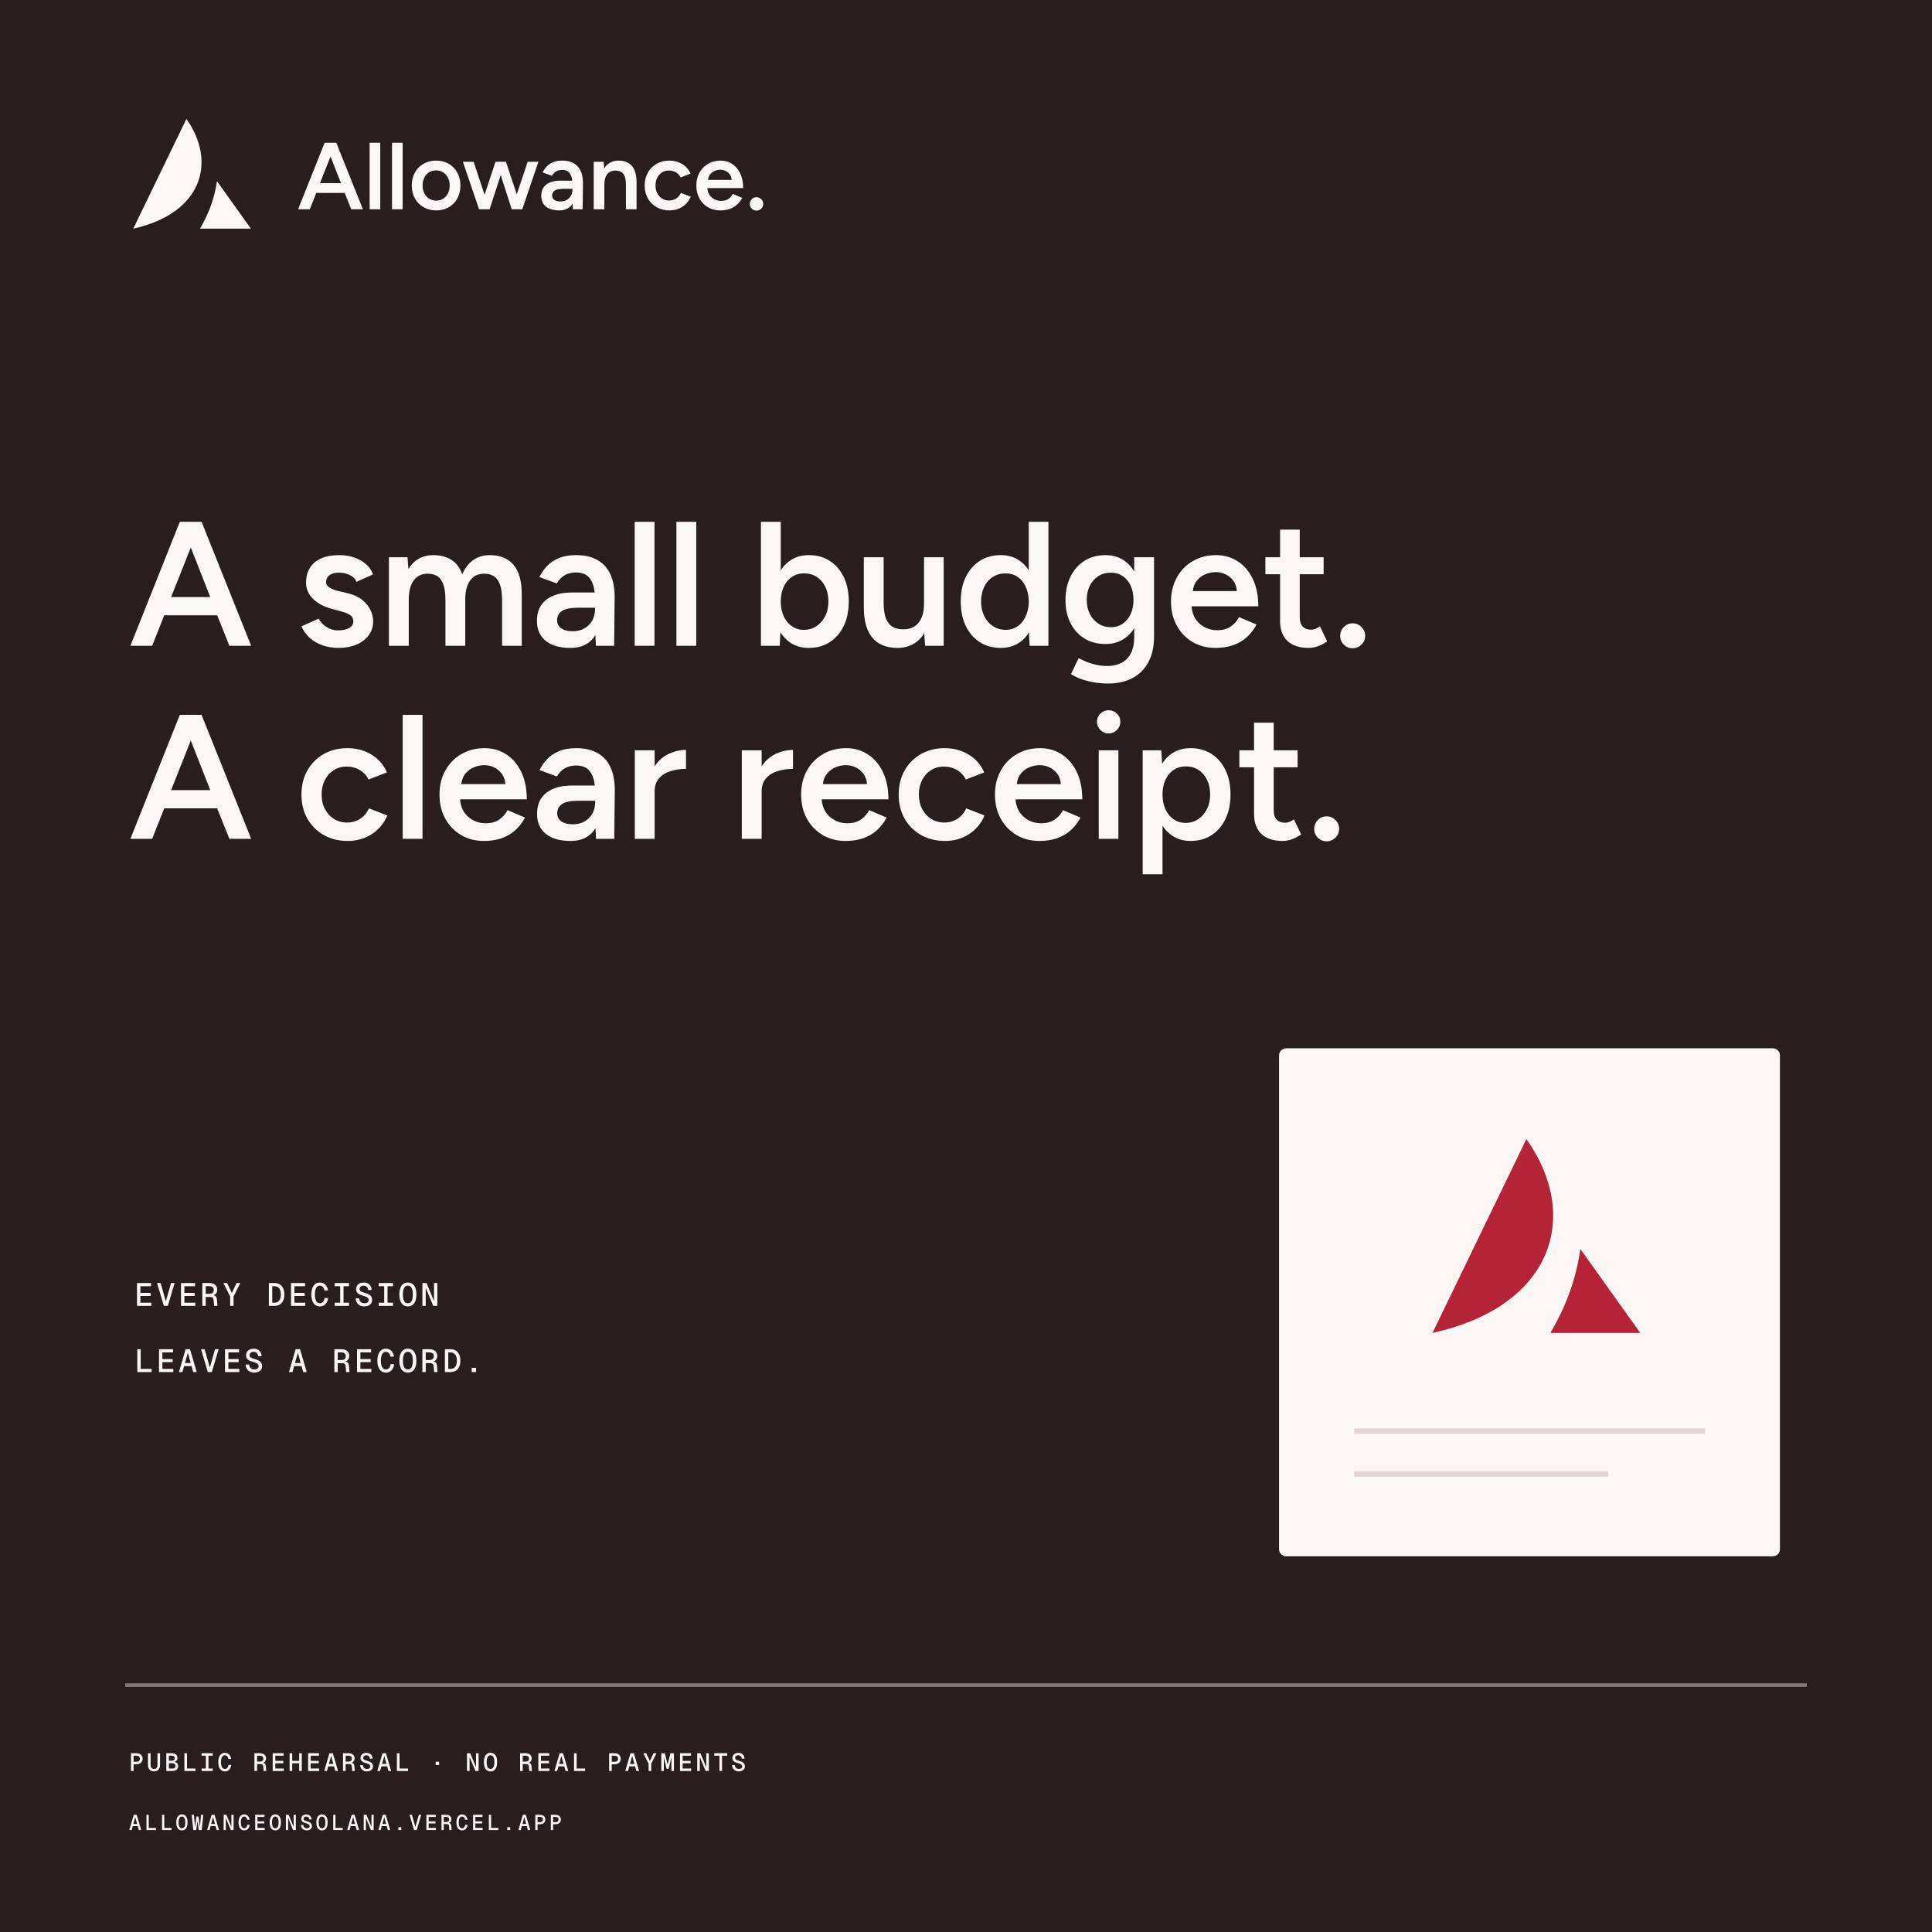
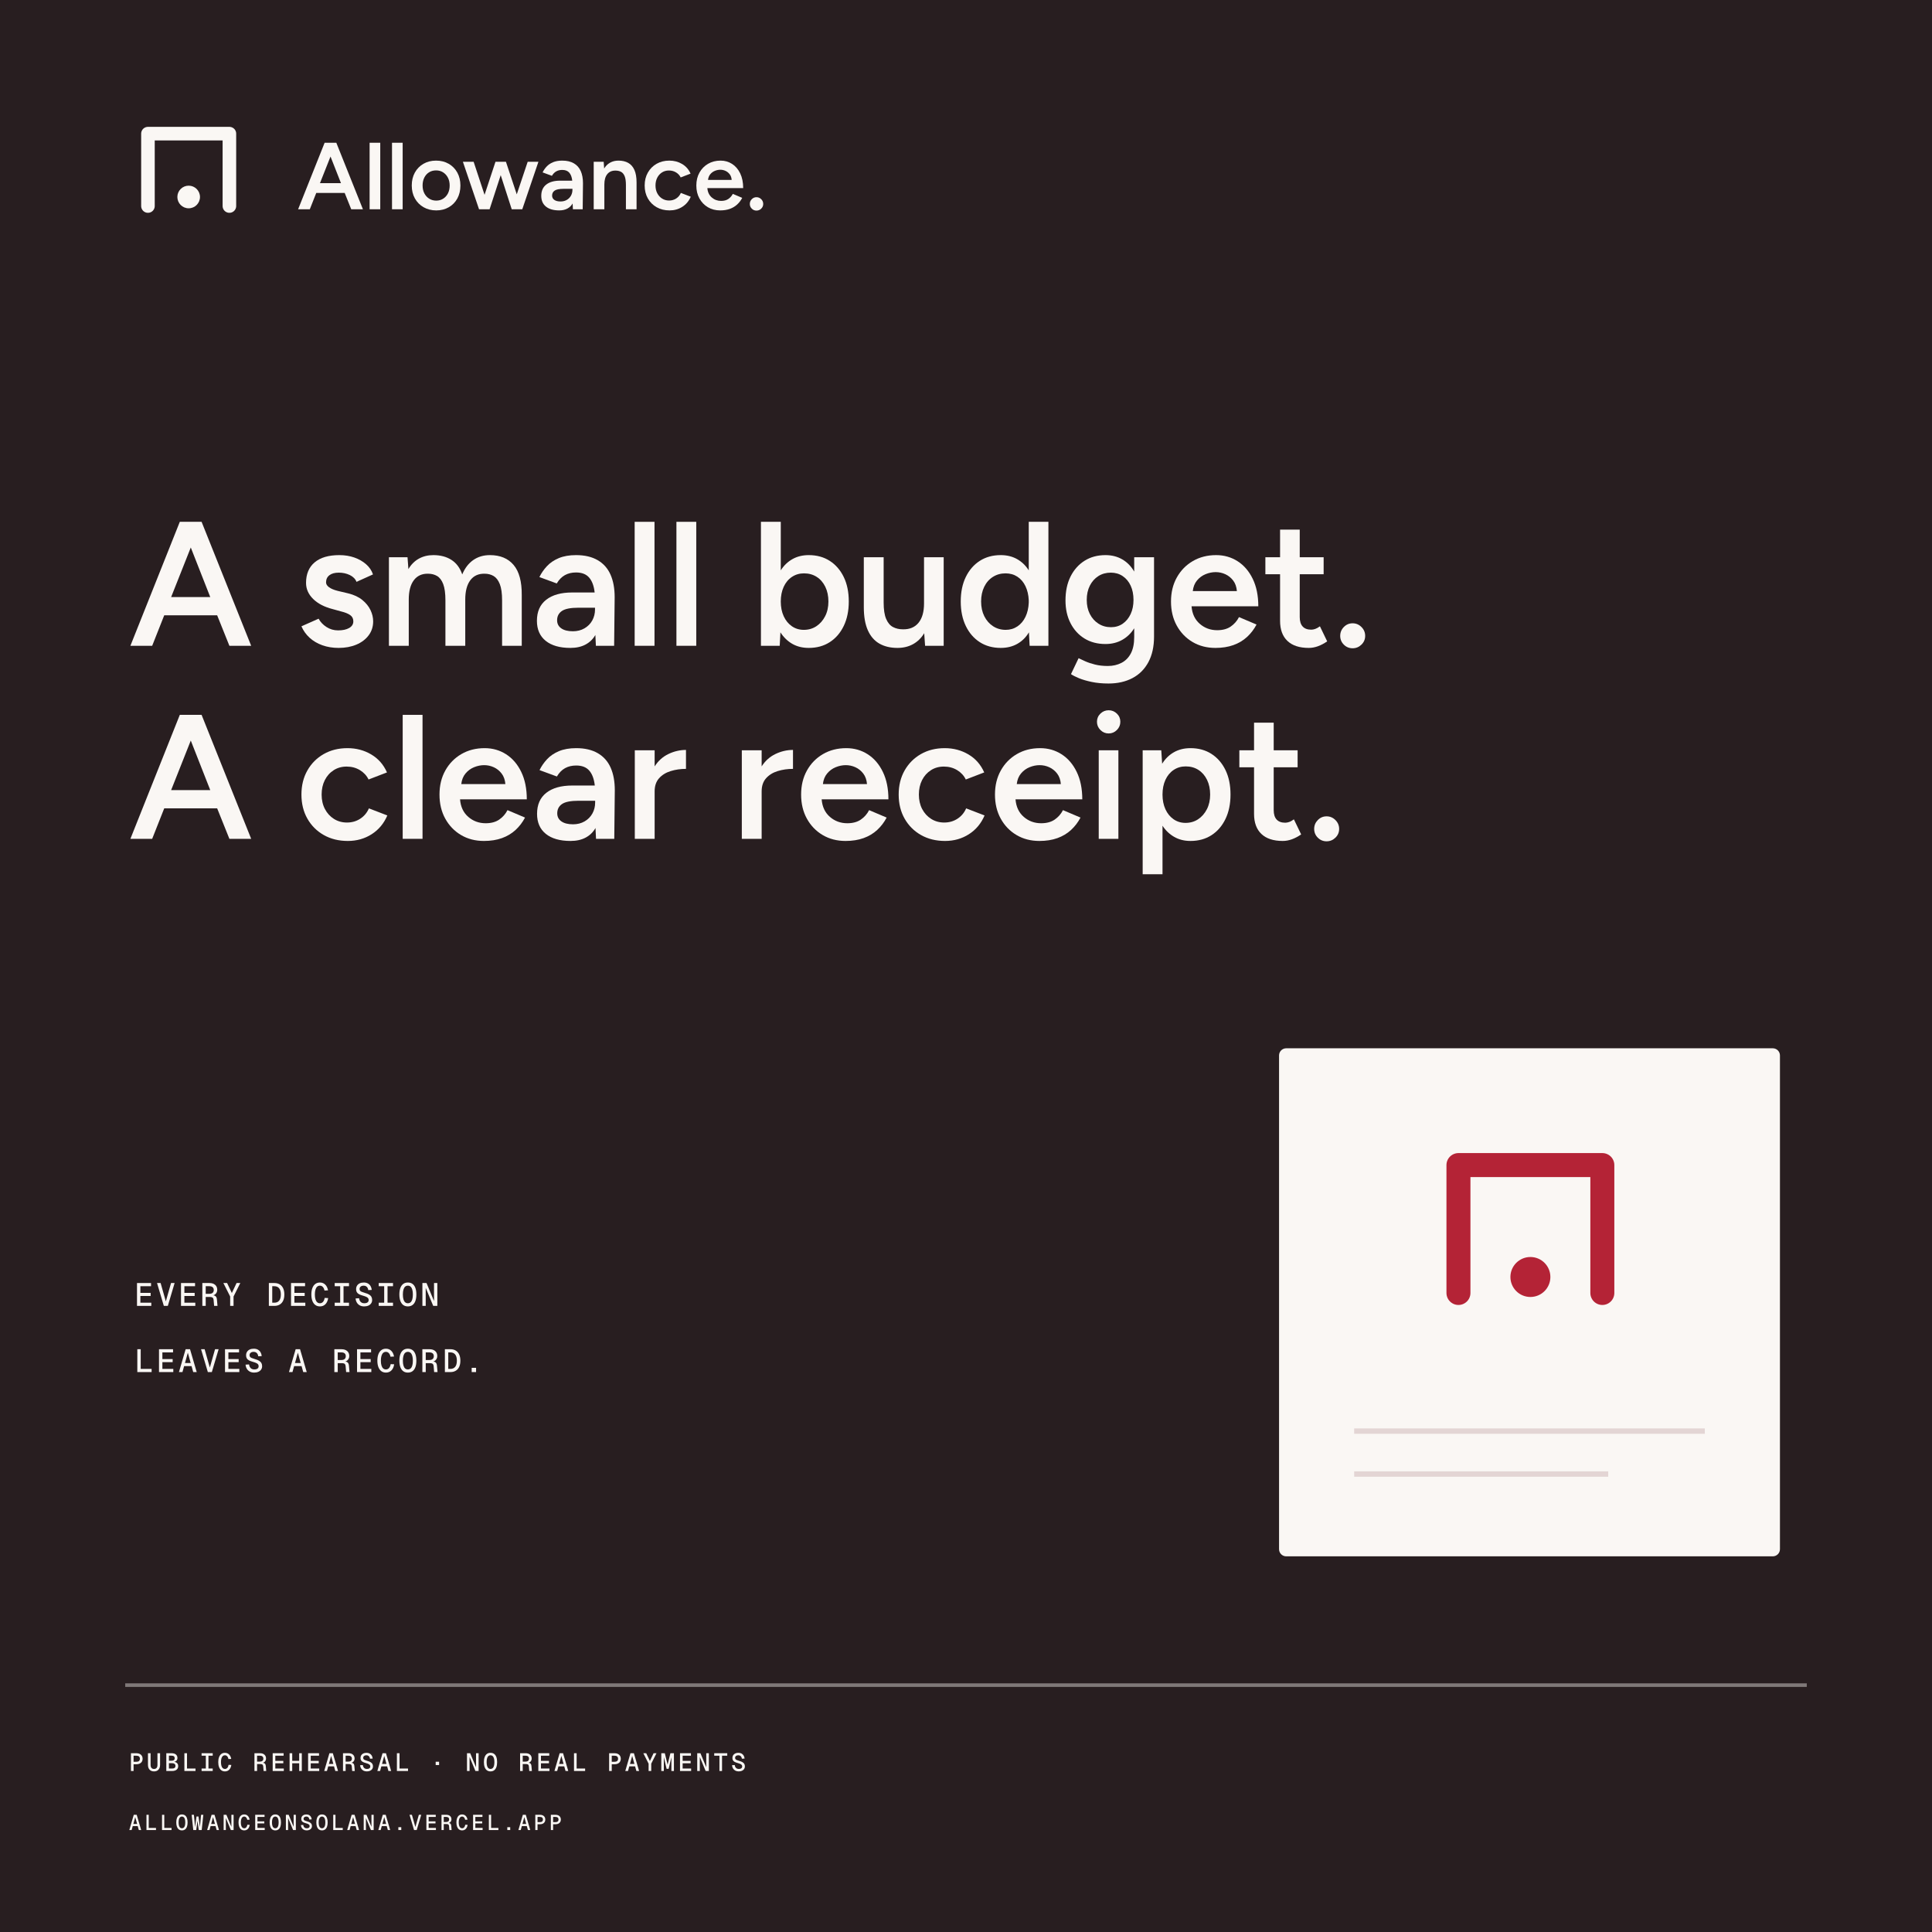
<svg xmlns="http://www.w3.org/2000/svg" width="1080" height="1080" viewBox="0 0 1080 1080" role="img">
  <rect width="1080" height="1080" fill="#281E20" />
  <g transform="translate(65 57) scale(0.3613281)">
-     <g fill="#FAF7F4" opacity="1" transform="translate(0 0) scale(0.875)">
-       <path d="M30 224 124 30C178 106 152 197 30 224Z" />
-       <path d="M148 224c17-29 26-56 30-84l60 84Z" />
+     <g opacity="1" transform="translate(0 0) scale(7)">
+       <path d="M7 23V7H25V23" fill="none" stroke="#FAF7F4" stroke-width="3" stroke-linecap="round" stroke-linejoin="round" />
+       <circle cx="16" cy="21" r="2.5" fill="#FAF7F4" />
    </g>
    <g fill="#FAF7F4" aria-label="Allowance." transform="translate(280 166) scale(0.147 -0.147)">
      <path transform="translate(0 0)" d="M9 0L288 700L411 700L691 0L568 0L499 172L200 172L132 0ZM239 275L460 275L350 555Z" />
      <path transform="translate(699.4094 0)" d="M62 0L62 700L174 700L174 0Z" />
      <path transform="translate(935.2089 0)" d="M62 0L62 700L174 700L174 0Z" />
      <path transform="translate(1171.008 0)" d="M292 -12Q217 -12 158.5 21.5Q100 55 67 114Q34 173 34 250Q34 327 66.5 386Q99 445 157 478.5Q215 512 290 512Q365 512 423 478.5Q481 445 513.5 386Q546 327 546 250Q546 173 514 114Q482 55 424 21.5Q366 -12 292 -12ZM292 91Q333 91 365 111.5Q397 132 415 167.5Q433 203 433 250Q433 297 414.5 332.5Q396 368 364 388.5Q332 409 290 409Q248 409 216 389Q184 369 166 333Q148 297 148 250Q148 203 166.5 167.5Q185 132 217.5 111.5Q250 91 292 91Z" />
      <path transform="translate(1733.129 0)" d="M180 0L10 500L123 500L238 152L353 500L463 500L577 157L692 500L805 500L635 0L524 0L408 359L291 0Z" />
      <path transform="translate(2533.998 0)" d="M223 -12Q133 -12 83.5 28Q34 68 34 141Q34 219 86.5 260Q139 301 233 301L360 301Q354 356 329 385Q304 414 255 414Q219 414 192 399Q165 384 146 352L48 388Q64 421 90.5 449.5Q117 478 157.5 495Q198 512 255 512Q328 512 377 483.5Q426 455 449.5 402Q473 349 473 274L470 0L367 0L364 61Q344 26 308.5 7Q273 -12 223 -12ZM237 82Q274 82 302.5 98.5Q331 115 346.5 143Q362 171 362 205L362 215L269 215Q202 215 175 196.5Q148 178 148 144Q148 115 171.5 98.5Q195 82 237 82Z" />
      <path transform="translate(3057.932 0)" d="M62 0L62 500L167 500L172 429Q196 469 234.5 490.5Q273 512 323 512Q383 512 425.5 488Q468 464 490.5 413.5Q513 363 513 282L513 0L401 0L401 256Q401 316 387.5 348.5Q374 381 349.5 394Q325 407 292 407Q236 408 205 370Q174 332 174 261L174 0Z" />
      <path transform="translate(3622.252 0)" d="M296 -12Q219 -12 160 21.5Q101 55 67.5 114Q34 173 34 250Q34 327 67.5 386Q101 445 159.5 478.5Q218 512 294 512Q368 512 428 476.5Q488 441 517 375L413 335Q397 368 364 388Q331 408 289 408Q248 408 216 387.5Q184 367 166 331.5Q148 296 148 250Q148 204 166.5 168.5Q185 133 217.5 112.5Q250 92 291 92Q333 92 366 113.5Q399 135 415 172L519 132Q490 64 430.5 26Q371 -12 296 -12Z" />
      <path transform="translate(4165.981 0)" d="M285 -12Q212 -12 155.5 21.5Q99 55 66.5 114Q34 173 34 250Q34 327 67 386Q100 445 157.5 478.5Q215 512 289 512Q356 512 410 477.5Q464 443 495.5 378Q527 313 527 223L150 223Q155 160 196.5 124Q238 88 295 88Q341 88 371 108.5Q401 129 418 162L517 120Q496 80 463.5 50Q431 20 386.5 4Q342 -12 285 -12ZM157 309L406 309Q403 345 385 368.5Q367 392 341 404Q315 416 286 416Q258 416 229.5 404.5Q201 393 181 369Q161 345 157 309Z" />
      <path transform="translate(4716.865 0)" d="M116 -14Q87 -14 66.5 6.5Q46 27 46 56Q46 85 66.5 106Q87 127 116 127Q145 127 166 106Q187 85 187 56Q187 27 166 6.5Q145 -14 116 -14Z" />
    </g>
  </g>
  <g fill="#FAF7F4" aria-label="A small budget." transform="translate(72 361) scale(0.099 -0.099)">
    <path transform="translate(0 0)" d="M9 0L288 700L411 700L691 0L568 0L499 172L200 172L132 0ZM239 275L460 275L350 555Z" />
    <path transform="translate(940.8095 0)" d="M244 -12Q194 -12 152 3Q110 18 80 45.5Q50 73 34 110L131 153Q146 125 175.5 106Q205 87 241 87Q280 87 303.5 100.5Q327 114 327 138Q327 161 309 173.5Q291 186 258 194L211 207Q140 225 100 264.5Q60 304 60 355Q60 430 108.5 471Q157 512 248 512Q294 512 332.5 498.5Q371 485 399 460.5Q427 436 438 403L345 361Q335 386 307 399.5Q279 413 245 413Q211 413 192 398.5Q173 384 173 358Q173 343 190 330.5Q207 318 239 310L298 296Q347 284 378 258.5Q409 233 424 201.5Q439 170 439 138Q439 93 413.5 59Q388 25 344 6.5Q300 -12 244 -12Z" />
    <path transform="translate(1406.81 0)" d="M62 0L62 500L167 500L172 433Q195 472 231 492Q267 512 313 512Q373 512 415 485Q457 458 476 403Q498 456 538 484Q578 512 632 512Q719 512 766 456.5Q813 401 812 286L812 0L701 0L701 256Q701 316 688 348.5Q675 381 653 394Q631 407 602 407Q550 408 521.5 370Q493 332 493 261L493 0L381 0L381 256Q381 316 368.5 348.5Q356 381 334 394Q312 407 283 407Q231 408 202.5 370Q174 332 174 261L174 0Z" />
    <path transform="translate(2270.449 0)" d="M223 -12Q133 -12 83.5 28Q34 68 34 141Q34 219 86.5 260Q139 301 233 301L360 301Q354 356 329 385Q304 414 255 414Q219 414 192 399Q165 384 146 352L48 388Q64 421 90.5 449.5Q117 478 157.5 495Q198 512 255 512Q328 512 377 483.5Q426 455 449.5 402Q473 349 473 274L470 0L367 0L364 61Q344 26 308.5 7Q273 -12 223 -12ZM237 82Q274 82 302.5 98.5Q331 115 346.5 143Q362 171 362 205L362 215L269 215Q202 215 175 196.5Q148 178 148 144Q148 115 171.5 98.5Q195 82 237 82Z" />
    <path transform="translate(2794.383 0)" d="M62 0L62 700L174 700L174 0Z" />
    <path transform="translate(3030.183 0)" d="M62 0L62 700L174 700L174 0Z" />
    <path transform="translate(3507.382 0)" d="M332 -12Q279 -12 239 11Q199 34 172 76L168 0L62 0L62 700L174 700L174 426Q200 467 240 489.5Q280 512 332 512Q400 512 450.5 479.5Q501 447 529.5 388.5Q558 330 558 250Q558 171 529.5 112Q501 53 450.5 20.5Q400 -12 332 -12ZM304 90Q344 90 375 110.5Q406 131 424.5 167Q443 203 443 250Q443 297 425.5 333Q408 369 377 389Q346 409 305 409Q267 409 237 389Q207 369 190.5 333Q174 297 174 250Q174 203 190.5 167Q207 131 236.5 110.5Q266 90 304 90Z" />
    <path transform="translate(4099.272 0)" d="M241 -12Q182 -12 139.5 12Q97 36 74 87Q51 138 51 218L51 500L163 500L163 244Q163 185 177 152Q191 119 215.5 106Q240 93 272 93Q329 92 360 130Q391 168 391 239L391 500L502 500L502 0L397 0L392 71Q368 31 329.5 9.5Q291 -12 241 -12Z" />
    <path transform="translate(4663.592 0)" d="M260 -12Q192 -12 141.5 20.5Q91 53 62.5 112Q34 171 34 250Q34 330 62.5 388.5Q91 447 141.5 479.5Q192 512 260 512Q312 512 352 489.5Q392 467 418 426L418 700L529 700L529 0L423 0L419 76Q394 34 353.5 11Q313 -12 260 -12ZM288 90Q325 90 354 109.5Q383 129 399.5 163.5Q416 198 418 243L418 257Q416 302 399.5 336.5Q383 371 354 390Q325 409 287 409Q247 409 215.5 389Q184 369 166.5 333Q149 297 149 250Q149 203 167 167Q185 131 216.5 110.5Q248 90 288 90Z" />
    <path transform="translate(5255.052 0)" d="M277 -213Q224 -213 181.5 -204Q139 -195 110 -183Q81 -171 65 -160L108 -70Q122 -77 145.5 -87.5Q169 -98 201 -106Q233 -114 273 -114Q316 -114 350 -96.5Q384 -79 403 -43Q422 -7 422 49L422 99Q396 57 354.5 33.5Q313 10 260 10Q192 10 141.5 41Q91 72 62.5 127.5Q34 183 34 256Q34 334 62.5 391Q91 448 141.5 480Q192 512 260 512Q313 512 354.5 488Q396 464 422 419L422 500L534 500L534 52Q534 -33 502 -92.5Q470 -152 412 -182.5Q354 -213 277 -213ZM291 105Q329 105 357.5 125Q386 145 402 179.5Q418 214 418 259Q418 305 402 339.5Q386 374 357 393.5Q328 413 290 413Q250 413 219.5 393.5Q189 374 171.5 339.5Q154 305 154 259Q154 214 171.5 179.5Q189 145 220 125Q251 105 291 105Z" />
    <path transform="translate(5850.812 0)" d="M285 -12Q212 -12 155.5 21.5Q99 55 66.5 114Q34 173 34 250Q34 327 67 386Q100 445 157.5 478.5Q215 512 289 512Q356 512 410 477.5Q464 443 495.5 378Q527 313 527 223L150 223Q155 160 196.5 124Q238 88 295 88Q341 88 371 108.5Q401 129 418 162L517 120Q496 80 463.5 50Q431 20 386.5 4Q342 -12 285 -12ZM157 309L406 309Q403 345 385 368.5Q367 392 341 404Q315 416 286 416Q258 416 229.5 404.5Q201 393 181 369Q161 345 157 309Z" />
    <path transform="translate(6401.695 0)" d="M261 -12Q182 -12 140.5 27.5Q99 67 99 141L99 404L16 404L16 500L99 500L99 656L210 656L210 500L345 500L345 404L210 404L210 162Q210 127 226.5 109Q243 91 275 91Q285 91 297 95Q309 99 324 110L365 25Q339 7 313 -2.5Q287 -12 261 -12Z" />
    <path transform="translate(6794.205 0)" d="M116 -14Q87 -14 66.5 6.5Q46 27 46 56Q46 85 66.5 106Q87 127 116 127Q145 127 166 106Q187 85 187 56Q187 27 166 6.5Q145 -14 116 -14Z" />
  </g>
  <g fill="#FAF7F4" aria-label="A clear receipt." transform="translate(72 468.91) scale(0.099 -0.099)">
    <path transform="translate(0 0)" d="M9 0L288 700L411 700L691 0L568 0L499 172L200 172L132 0ZM239 275L460 275L350 555Z" />
    <path transform="translate(940.8095 0)" d="M296 -12Q219 -12 160 21.5Q101 55 67.5 114Q34 173 34 250Q34 327 67.5 386Q101 445 159.5 478.5Q218 512 294 512Q368 512 428 476.5Q488 441 517 375L413 335Q397 368 364 388Q331 408 289 408Q248 408 216 387.5Q184 367 166 331.5Q148 296 148 250Q148 204 166.5 168.5Q185 133 217.5 112.5Q250 92 291 92Q333 92 366 113.5Q399 135 415 172L519 132Q490 64 430.5 26Q371 -12 296 -12Z" />
    <path transform="translate(1484.539 0)" d="M62 0L62 700L174 700L174 0Z" />
    <path transform="translate(1720.339 0)" d="M285 -12Q212 -12 155.5 21.5Q99 55 66.5 114Q34 173 34 250Q34 327 67 386Q100 445 157.5 478.5Q215 512 289 512Q356 512 410 477.5Q464 443 495.5 378Q527 313 527 223L150 223Q155 160 196.5 124Q238 88 295 88Q341 88 371 108.5Q401 129 418 162L517 120Q496 80 463.5 50Q431 20 386.5 4Q342 -12 285 -12ZM157 309L406 309Q403 345 385 368.5Q367 392 341 404Q315 416 286 416Q258 416 229.5 404.5Q201 393 181 369Q161 345 157 309Z" />
    <path transform="translate(2271.223 0)" d="M223 -12Q133 -12 83.5 28Q34 68 34 141Q34 219 86.5 260Q139 301 233 301L360 301Q354 356 329 385Q304 414 255 414Q219 414 192 399Q165 384 146 352L48 388Q64 421 90.5 449.5Q117 478 157.5 495Q198 512 255 512Q328 512 377 483.5Q426 455 449.5 402Q473 349 473 274L470 0L367 0L364 61Q344 26 308.5 7Q273 -12 223 -12ZM237 82Q274 82 302.5 98.5Q331 115 346.5 143Q362 171 362 205L362 215L269 215Q202 215 175 196.5Q148 178 148 144Q148 115 171.5 98.5Q195 82 237 82Z" />
    <path transform="translate(2795.156 0)" d="M62 0L62 500L174 500L174 409Q204 456 252 479Q300 502 351 502L351 395Q305 395 264.5 382.5Q224 370 199 342Q174 314 174 268L174 0Z" />
    <path transform="translate(3399.406 0)" d="M62 0L62 500L174 500L174 409Q204 456 252 479Q300 502 351 502L351 395Q305 395 264.5 382.5Q224 370 199 342Q174 314 174 268L174 0Z" />
    <path transform="translate(3762.255 0)" d="M285 -12Q212 -12 155.5 21.5Q99 55 66.5 114Q34 173 34 250Q34 327 67 386Q100 445 157.5 478.5Q215 512 289 512Q356 512 410 477.5Q464 443 495.5 378Q527 313 527 223L150 223Q155 160 196.5 124Q238 88 295 88Q341 88 371 108.5Q401 129 418 162L517 120Q496 80 463.5 50Q431 20 386.5 4Q342 -12 285 -12ZM157 309L406 309Q403 345 385 368.5Q367 392 341 404Q315 416 286 416Q258 416 229.5 404.5Q201 393 181 369Q161 345 157 309Z" />
    <path transform="translate(4313.139 0)" d="M296 -12Q219 -12 160 21.5Q101 55 67.5 114Q34 173 34 250Q34 327 67.5 386Q101 445 159.5 478.5Q218 512 294 512Q368 512 428 476.5Q488 441 517 375L413 335Q397 368 364 388Q331 408 289 408Q248 408 216 387.5Q184 367 166 331.5Q148 296 148 250Q148 204 166.5 168.5Q185 133 217.5 112.5Q250 92 291 92Q333 92 366 113.5Q399 135 415 172L519 132Q490 64 430.5 26Q371 -12 296 -12Z" />
    <path transform="translate(4856.869 0)" d="M285 -12Q212 -12 155.5 21.5Q99 55 66.5 114Q34 173 34 250Q34 327 67 386Q100 445 157.5 478.5Q215 512 289 512Q356 512 410 477.5Q464 443 495.5 378Q527 313 527 223L150 223Q155 160 196.5 124Q238 88 295 88Q341 88 371 108.5Q401 129 418 162L517 120Q496 80 463.5 50Q431 20 386.5 4Q342 -12 285 -12ZM157 309L406 309Q403 345 385 368.5Q367 392 341 404Q315 416 286 416Q258 416 229.5 404.5Q201 393 181 369Q161 345 157 309Z" />
    <path transform="translate(5407.752 0)" d="M69 0L69 500L180 500L180 0ZM125 595Q98 595 78.5 614.5Q59 634 59 661Q59 688 78.5 707Q98 726 125 726Q152 726 171.5 707Q191 688 191 661Q191 634 171.5 614.5Q152 595 125 595Z" />
    <path transform="translate(5657.852 0)" d="M67 -200L67 500L172 500L177 424Q203 466 243.5 489Q284 512 337 512Q405 512 455.5 479.5Q506 447 534.5 388.5Q563 330 563 250Q563 171 534.5 112Q506 53 455.5 20.5Q405 -12 337 -12Q285 -12 245 11Q205 34 179 74L179 -200ZM309 90Q349 90 380 110.5Q411 131 429.5 167Q448 203 448 250Q448 297 430.5 333Q413 369 382 389Q351 409 310 409Q272 409 242 389Q212 369 195.5 333Q179 297 179 250Q179 203 195.5 167Q212 131 241.5 110.5Q271 90 309 90Z" />
    <path transform="translate(6254.741 0)" d="M261 -12Q182 -12 140.5 27.5Q99 67 99 141L99 404L16 404L16 500L99 500L99 656L210 656L210 500L345 500L345 404L210 404L210 162Q210 127 226.5 109Q243 91 275 91Q285 91 297 95Q309 99 324 110L365 25Q339 7 313 -2.5Q287 -12 261 -12Z" />
    <path transform="translate(6647.251 0)" d="M116 -14Q87 -14 66.5 6.5Q46 27 46 56Q46 85 66.5 106Q87 127 116 127Q145 127 166 106Q187 85 187 56Q187 27 166 6.5Q145 -14 116 -14Z" />
  </g>
  <rect x="715" y="586" width="280" height="284" rx="4" fill="#FAF7F4" />
-   <g fill="#B42336" opacity="1" transform="translate(784 620) scale(0.5585938)">
-     <path d="M30 224 124 30C178 106 152 197 30 224Z" />
-     <path d="M148 224c17-29 26-56 30-84l60 84Z" />
+   <g opacity="1" transform="translate(784 620) scale(4.46875)">
+     <path d="M7 23V7H25V23" fill="none" stroke="#B42336" stroke-width="3" stroke-linecap="round" stroke-linejoin="round" />
+     <circle cx="16" cy="21" r="2.5" fill="#B42336" />
  </g>
  <path d="M757 800L953 800" stroke="#E3D5D4" stroke-width="3" opacity="1" />
  <path d="M757 824L899 824" stroke="#E3D5D4" stroke-width="3" opacity="1" />
  <g fill="#FAF7F4" aria-label="EVERY DECISION" transform="translate(75 730) scale(0.018 -0.018)">
    <path transform="translate(0 0)" d="M88 0L88 710L524 710L524 611L193 611L193 404L512 404L512 308L193 308L193 99L532 99L532 0Z" />
    <path transform="translate(683.3333 0)" d="M238 0L27 710L138 710L316 85L284 85L462 710L573 710L362 0Z" />
    <path transform="translate(1366.667 0)" d="M88 0L88 710L524 710L524 611L193 611L193 404L512 404L512 308L193 308L193 99L532 99L532 0Z" />
    <path transform="translate(2050 0)" d="M67 0L67 710L288 710Q401 710 465.5 653Q530 596 530 498Q530 447 507.5 408Q485 369 448.5 347Q412 325 371 322L367 334Q441 331 477.5 300.5Q514 270 520 202L538 0L433 0L417 182Q414 217 402 238Q390 259 365 268Q340 277 296 277L172 277L172 0ZM172 375L286 375Q352 375 387 406Q422 437 422 493Q422 550 387 580.5Q352 611 286 611L172 611Z" />
    <path transform="translate(2733.333 0)" d="M248 0L248 292L37 710L153 710L300 400L447 710L563 710L353 292L353 0Z" />
    <path transform="translate(4100 0)" d="M83 0L83 710L256 710Q350 710 419.5 668.5Q489 627 526.5 547.5Q564 468 564 354Q564 240 526.5 161Q489 82 419.5 41Q350 0 256 0ZM188 99L253 99Q350 99 402.5 162.5Q455 226 455 354Q455 482 402.5 546.5Q350 611 253 611L188 611Z" />
    <path transform="translate(4783.333 0)" d="M88 0L88 710L524 710L524 611L193 611L193 404L512 404L512 308L193 308L193 99L532 99L532 0Z" />
    <path transform="translate(5466.667 0)" d="M303 -16Q217 -16 157.5 29Q98 74 67 157Q36 240 36 354Q36 469 67 552Q98 635 157.5 680.5Q217 726 303 726Q400 726 466.5 662Q533 598 554 483L444 477Q429 551 391.5 589.5Q354 628 303 628Q251 628 216 596Q181 564 163 503Q145 442 145 354Q145 267 163 206.5Q181 146 216 114Q251 82 303 82Q358 82 397 124Q436 166 449 247L558 242Q540 120 473 52Q406 -16 303 -16Z" />
    <path transform="translate(6150 0)" d="M78 0L78 99L248 99L248 611L78 611L78 710L522 710L522 611L352 611L352 99L522 99L522 0Z" />
    <path transform="translate(6833.333 0)" d="M309 -16Q232 -16 174.5 15Q117 46 83 101.5Q49 157 43 231L151 238Q158 187 179 152Q200 117 234 99.5Q268 82 313 82Q357 82 387 93.5Q417 105 433 127Q449 149 449 181Q449 213 434 236Q419 259 380 278.5Q341 298 266 319Q193 339 147 364.5Q101 390 80 427.5Q59 465 59 520Q59 581 87.5 627.5Q116 674 169.5 700Q223 726 298 726Q372 726 424.5 697Q477 668 507.5 616.5Q538 565 545 496L437 490Q432 531 414.5 562Q397 593 367 610.5Q337 628 295 628Q236 628 201.5 600Q167 572 167 525Q167 495 181 474.5Q195 454 230 438.5Q265 423 328 405Q413 382 463 351.5Q513 321 535 280Q557 239 557 181Q557 123 526 78Q495 33 439.5 8.5Q384 -16 309 -16Z" />
    <path transform="translate(7516.667 0)" d="M78 0L78 99L248 99L248 611L78 611L78 710L522 710L522 611L352 611L352 99L522 99L522 0Z" />
    <path transform="translate(8200 0)" d="M300 -16Q215 -16 156.5 27Q98 70 67 153Q36 236 36 354Q36 474 67 557Q98 640 156.5 683Q215 726 300 726Q385 726 444 683Q503 640 533.5 557Q564 474 564 354Q564 236 533.5 153Q503 70 444 27Q385 -16 300 -16ZM300 82Q350 82 384.5 112Q419 142 437 203Q455 264 455 354Q455 444 437 505.5Q419 567 384.5 597.5Q350 628 300 628Q250 628 215.5 597.5Q181 567 163 505.5Q145 444 145 354Q145 264 163 203Q181 142 215.5 112Q250 82 300 82Z" />
    <path transform="translate(8883.333 0)" d="M68 0L68 710L196 710L447 107L429 103L429 710L532 710L532 0L404 0L153 603L171 608L171 0Z" />
  </g>
  <g fill="#FAF7F4" aria-label="LEAVES A RECORD." transform="translate(75 767) scale(0.018 -0.018)">
    <path transform="translate(0 0)" d="M98 0L98 710L203 710L203 40L139 99L542 99L542 0Z" />
    <path transform="translate(683.3333 0)" d="M88 0L88 710L524 710L524 611L193 611L193 404L512 404L512 308L193 308L193 99L532 99L532 0Z" />
    <path transform="translate(1366.667 0)" d="M24 0L232 710L368 710L576 0L467 0L300 601L133 0ZM140 185L172 282L428 282L460 185Z" />
    <path transform="translate(2050 0)" d="M238 0L27 710L138 710L316 85L284 85L462 710L573 710L362 0Z" />
    <path transform="translate(2733.333 0)" d="M88 0L88 710L524 710L524 611L193 611L193 404L512 404L512 308L193 308L193 99L532 99L532 0Z" />
    <path transform="translate(3416.667 0)" d="M309 -16Q232 -16 174.5 15Q117 46 83 101.5Q49 157 43 231L151 238Q158 187 179 152Q200 117 234 99.5Q268 82 313 82Q357 82 387 93.5Q417 105 433 127Q449 149 449 181Q449 213 434 236Q419 259 380 278.5Q341 298 266 319Q193 339 147 364.5Q101 390 80 427.5Q59 465 59 520Q59 581 87.5 627.5Q116 674 169.5 700Q223 726 298 726Q372 726 424.5 697Q477 668 507.5 616.5Q538 565 545 496L437 490Q432 531 414.5 562Q397 593 367 610.5Q337 628 295 628Q236 628 201.5 600Q167 572 167 525Q167 495 181 474.5Q195 454 230 438.5Q265 423 328 405Q413 382 463 351.5Q513 321 535 280Q557 239 557 181Q557 123 526 78Q495 33 439.5 8.5Q384 -16 309 -16Z" />
    <path transform="translate(4783.333 0)" d="M24 0L232 710L368 710L576 0L467 0L300 601L133 0ZM140 185L172 282L428 282L460 185Z" />
    <path transform="translate(6150 0)" d="M67 0L67 710L288 710Q401 710 465.5 653Q530 596 530 498Q530 447 507.5 408Q485 369 448.5 347Q412 325 371 322L367 334Q441 331 477.5 300.5Q514 270 520 202L538 0L433 0L417 182Q414 217 402 238Q390 259 365 268Q340 277 296 277L172 277L172 0ZM172 375L286 375Q352 375 387 406Q422 437 422 493Q422 550 387 580.5Q352 611 286 611L172 611Z" />
    <path transform="translate(6833.333 0)" d="M88 0L88 710L524 710L524 611L193 611L193 404L512 404L512 308L193 308L193 99L532 99L532 0Z" />
    <path transform="translate(7516.667 0)" d="M303 -16Q217 -16 157.5 29Q98 74 67 157Q36 240 36 354Q36 469 67 552Q98 635 157.5 680.5Q217 726 303 726Q400 726 466.5 662Q533 598 554 483L444 477Q429 551 391.5 589.5Q354 628 303 628Q251 628 216 596Q181 564 163 503Q145 442 145 354Q145 267 163 206.5Q181 146 216 114Q251 82 303 82Q358 82 397 124Q436 166 449 247L558 242Q540 120 473 52Q406 -16 303 -16Z" />
    <path transform="translate(8200 0)" d="M300 -16Q215 -16 156.5 27Q98 70 67 153Q36 236 36 354Q36 474 67 557Q98 640 156.5 683Q215 726 300 726Q385 726 444 683Q503 640 533.5 557Q564 474 564 354Q564 236 533.5 153Q503 70 444 27Q385 -16 300 -16ZM300 82Q350 82 384.5 112Q419 142 437 203Q455 264 455 354Q455 444 437 505.5Q419 567 384.5 597.5Q350 628 300 628Q250 628 215.5 597.5Q181 567 163 505.5Q145 444 145 354Q145 264 163 203Q181 142 215.5 112Q250 82 300 82Z" />
    <path transform="translate(8883.333 0)" d="M67 0L67 710L288 710Q401 710 465.5 653Q530 596 530 498Q530 447 507.5 408Q485 369 448.5 347Q412 325 371 322L367 334Q441 331 477.5 300.5Q514 270 520 202L538 0L433 0L417 182Q414 217 402 238Q390 259 365 268Q340 277 296 277L172 277L172 0ZM172 375L286 375Q352 375 387 406Q422 437 422 493Q422 550 387 580.5Q352 611 286 611L172 611Z" />
    <path transform="translate(9566.667 0)" d="M83 0L83 710L256 710Q350 710 419.5 668.5Q489 627 526.5 547.5Q564 468 564 354Q564 240 526.5 161Q489 82 419.5 41Q350 0 256 0ZM188 99L253 99Q350 99 402.5 162.5Q455 226 455 354Q455 482 402.5 546.5Q350 611 253 611L188 611Z" />
    <path transform="translate(10250 0)" d="M232 0L232 132L368 132L368 0Z" />
  </g>
  <path d="M70 942L1010 942" stroke="#FAF7F4" stroke-width="2" opacity="0.42" />
  <g fill="#FAF7F4" aria-label="PUBLIC REHEARSAL · NO REAL PAYMENTS" transform="translate(72 990) scale(0.014 -0.014)">
    <path transform="translate(0 0)" d="M86 0L86 710L306 710Q380 710 435.5 683Q491 656 521.5 606.5Q552 557 552 489Q552 421 521.5 371.5Q491 322 435.5 295.5Q380 269 306 269L191 269L191 0ZM191 368L295 368Q371 368 407 399Q443 430 443 489Q443 549 407 580Q371 611 295 611L191 611Z" />
    <path transform="translate(707.1429 0)" d="M300 -16Q186 -16 122 54Q58 124 58 247L58 710L163 710L163 243Q163 165 198 123.5Q233 82 300 82Q367 82 402 123.5Q437 165 437 243L437 710L542 710L542 247Q542 124 478 54Q414 -16 300 -16Z" />
    <path transform="translate(1414.286 0)" d="M83 0L83 710L289 710Q406 710 467 659Q528 608 528 517Q528 473 508 438.5Q488 404 449.5 383.5Q411 363 358 362L358 368Q423 368 467.5 346.5Q512 325 535 286.5Q558 248 558 197Q558 103 493.5 51.5Q429 0 313 0ZM188 98L314 98Q383 98 416 125.5Q449 153 449 202Q449 254 414.5 283Q380 312 314 312L188 312ZM188 409L291 409Q357 409 388 435.5Q419 462 419 510Q419 559 388 585.5Q357 612 291 612L188 612Z" />
    <path transform="translate(2121.429 0)" d="M98 0L98 710L203 710L203 40L139 99L542 99L542 0Z" />
    <path transform="translate(2828.571 0)" d="M78 0L78 99L248 99L248 611L78 611L78 710L522 710L522 611L352 611L352 99L522 99L522 0Z" />
    <path transform="translate(3535.714 0)" d="M303 -16Q217 -16 157.5 29Q98 74 67 157Q36 240 36 354Q36 469 67 552Q98 635 157.5 680.5Q217 726 303 726Q400 726 466.5 662Q533 598 554 483L444 477Q429 551 391.5 589.5Q354 628 303 628Q251 628 216 596Q181 564 163 503Q145 442 145 354Q145 267 163 206.5Q181 146 216 114Q251 82 303 82Q358 82 397 124Q436 166 449 247L558 242Q540 120 473 52Q406 -16 303 -16Z" />
    <path transform="translate(4950 0)" d="M67 0L67 710L288 710Q401 710 465.5 653Q530 596 530 498Q530 447 507.5 408Q485 369 448.5 347Q412 325 371 322L367 334Q441 331 477.5 300.5Q514 270 520 202L538 0L433 0L417 182Q414 217 402 238Q390 259 365 268Q340 277 296 277L172 277L172 0ZM172 375L286 375Q352 375 387 406Q422 437 422 493Q422 550 387 580.5Q352 611 286 611L172 611Z" />
    <path transform="translate(5657.143 0)" d="M88 0L88 710L524 710L524 611L193 611L193 404L512 404L512 308L193 308L193 99L532 99L532 0Z" />
    <path transform="translate(6364.286 0)" d="M56 0L56 710L161 710L161 368L114 406L486 406L439 368L439 710L544 710L544 0L439 0L439 346L486 308L114 308L161 346L161 0Z" />
    <path transform="translate(7071.429 0)" d="M88 0L88 710L524 710L524 611L193 611L193 404L512 404L512 308L193 308L193 99L532 99L532 0Z" />
    <path transform="translate(7778.571 0)" d="M24 0L232 710L368 710L576 0L467 0L300 601L133 0ZM140 185L172 282L428 282L460 185Z" />
    <path transform="translate(8485.714 0)" d="M67 0L67 710L288 710Q401 710 465.5 653Q530 596 530 498Q530 447 507.5 408Q485 369 448.5 347Q412 325 371 322L367 334Q441 331 477.5 300.5Q514 270 520 202L538 0L433 0L417 182Q414 217 402 238Q390 259 365 268Q340 277 296 277L172 277L172 0ZM172 375L286 375Q352 375 387 406Q422 437 422 493Q422 550 387 580.5Q352 611 286 611L172 611Z" />
    <path transform="translate(9192.857 0)" d="M309 -16Q232 -16 174.5 15Q117 46 83 101.5Q49 157 43 231L151 238Q158 187 179 152Q200 117 234 99.5Q268 82 313 82Q357 82 387 93.5Q417 105 433 127Q449 149 449 181Q449 213 434 236Q419 259 380 278.5Q341 298 266 319Q193 339 147 364.5Q101 390 80 427.5Q59 465 59 520Q59 581 87.5 627.5Q116 674 169.5 700Q223 726 298 726Q372 726 424.5 697Q477 668 507.5 616.5Q538 565 545 496L437 490Q432 531 414.5 562Q397 593 367 610.5Q337 628 295 628Q236 628 201.5 600Q167 572 167 525Q167 495 181 474.5Q195 454 230 438.5Q265 423 328 405Q413 382 463 351.5Q513 321 535 280Q557 239 557 181Q557 123 526 78Q495 33 439.5 8.5Q384 -16 309 -16Z" />
    <path transform="translate(9900 0)" d="M24 0L232 710L368 710L576 0L467 0L300 601L133 0ZM140 185L172 282L428 282L460 185Z" />
    <path transform="translate(10607.143 0)" d="M98 0L98 710L203 710L203 40L139 99L542 99L542 0Z" />
    <path transform="translate(12021.429 0)" d="M232 238L232 370L368 370L368 238Z" />
    <path transform="translate(13435.714 0)" d="M68 0L68 710L196 710L447 107L429 103L429 710L532 710L532 0L404 0L153 603L171 608L171 0Z" />
    <path transform="translate(14142.857 0)" d="M300 -16Q215 -16 156.5 27Q98 70 67 153Q36 236 36 354Q36 474 67 557Q98 640 156.5 683Q215 726 300 726Q385 726 444 683Q503 640 533.5 557Q564 474 564 354Q564 236 533.5 153Q503 70 444 27Q385 -16 300 -16ZM300 82Q350 82 384.5 112Q419 142 437 203Q455 264 455 354Q455 444 437 505.5Q419 567 384.5 597.5Q350 628 300 628Q250 628 215.5 597.5Q181 567 163 505.5Q145 444 145 354Q145 264 163 203Q181 142 215.5 112Q250 82 300 82Z" />
    <path transform="translate(15557.143 0)" d="M67 0L67 710L288 710Q401 710 465.5 653Q530 596 530 498Q530 447 507.5 408Q485 369 448.5 347Q412 325 371 322L367 334Q441 331 477.5 300.5Q514 270 520 202L538 0L433 0L417 182Q414 217 402 238Q390 259 365 268Q340 277 296 277L172 277L172 0ZM172 375L286 375Q352 375 387 406Q422 437 422 493Q422 550 387 580.5Q352 611 286 611L172 611Z" />
    <path transform="translate(16264.286 0)" d="M88 0L88 710L524 710L524 611L193 611L193 404L512 404L512 308L193 308L193 99L532 99L532 0Z" />
    <path transform="translate(16971.429 0)" d="M24 0L232 710L368 710L576 0L467 0L300 601L133 0ZM140 185L172 282L428 282L460 185Z" />
    <path transform="translate(17678.571 0)" d="M98 0L98 710L203 710L203 40L139 99L542 99L542 0Z" />
    <path transform="translate(19092.857 0)" d="M86 0L86 710L306 710Q380 710 435.5 683Q491 656 521.5 606.5Q552 557 552 489Q552 421 521.5 371.5Q491 322 435.5 295.5Q380 269 306 269L191 269L191 0ZM191 368L295 368Q371 368 407 399Q443 430 443 489Q443 549 407 580Q371 611 295 611L191 611Z" />
    <path transform="translate(19800 0)" d="M24 0L232 710L368 710L576 0L467 0L300 601L133 0ZM140 185L172 282L428 282L460 185Z" />
    <path transform="translate(20507.143 0)" d="M248 0L248 292L37 710L153 710L300 400L447 710L563 710L353 292L353 0Z" />
    <path transform="translate(21214.286 0)" d="M260 86L138 594L149 595L149 0L48 0L48 710L188 710L320 171L280 171L412 710L552 710L552 0L451 0L451 595L462 594L340 86Z" />
    <path transform="translate(21921.429 0)" d="M88 0L88 710L524 710L524 611L193 611L193 404L512 404L512 308L193 308L193 99L532 99L532 0Z" />
    <path transform="translate(22628.571 0)" d="M68 0L68 710L196 710L447 107L429 103L429 710L532 710L532 0L404 0L153 603L171 608L171 0Z" />
    <path transform="translate(23335.714 0)" d="M248 0L248 611L40 611L40 710L560 710L560 611L352 611L352 0Z" />
    <path transform="translate(24042.857 0)" d="M309 -16Q232 -16 174.5 15Q117 46 83 101.5Q49 157 43 231L151 238Q158 187 179 152Q200 117 234 99.5Q268 82 313 82Q357 82 387 93.5Q417 105 433 127Q449 149 449 181Q449 213 434 236Q419 259 380 278.5Q341 298 266 319Q193 339 147 364.5Q101 390 80 427.5Q59 465 59 520Q59 581 87.5 627.5Q116 674 169.5 700Q223 726 298 726Q372 726 424.5 697Q477 668 507.5 616.5Q538 565 545 496L437 490Q432 531 414.5 562Q397 593 367 610.5Q337 628 295 628Q236 628 201.5 600Q167 572 167 525Q167 495 181 474.5Q195 454 230 438.5Q265 423 328 405Q413 382 463 351.5Q513 321 535 280Q557 239 557 181Q557 123 526 78Q495 33 439.5 8.5Q384 -16 309 -16Z" />
  </g>
  <g fill="#FAF7F4" aria-label="ALLOWANCEONSOLANA.VERCEL.APP" transform="translate(72 1023) scale(0.012 -0.012)">
    <path transform="translate(0 0)" d="M24 0L232 710L368 710L576 0L467 0L300 601L133 0ZM140 185L172 282L428 282L460 185Z" />
    <path transform="translate(725 0)" d="M98 0L98 710L203 710L203 40L139 99L542 99L542 0Z" />
    <path transform="translate(1450 0)" d="M98 0L98 710L203 710L203 40L139 99L542 99L542 0Z" />
    <path transform="translate(2175 0)" d="M300 -16Q215 -16 156.5 27Q98 70 67 153Q36 236 36 354Q36 474 67 557Q98 640 156.5 683Q215 726 300 726Q385 726 444 683Q503 640 533.5 557Q564 474 564 354Q564 236 533.5 153Q503 70 444 27Q385 -16 300 -16ZM300 82Q350 82 384.5 112Q419 142 437 203Q455 264 455 354Q455 444 437 505.5Q419 567 384.5 597.5Q350 628 300 628Q250 628 215.5 597.5Q181 567 163 505.5Q145 444 145 354Q145 264 163 203Q181 142 215.5 112Q250 82 300 82Z" />
    <path transform="translate(2900 0)" d="M104 0L28 710L133 710L192 86L180 86L254 630L346 630L420 86L408 86L467 710L572 710L496 0L359 0L288 520L312 520L241 0Z" />
    <path transform="translate(3625 0)" d="M24 0L232 710L368 710L576 0L467 0L300 601L133 0ZM140 185L172 282L428 282L460 185Z" />
    <path transform="translate(4350 0)" d="M68 0L68 710L196 710L447 107L429 103L429 710L532 710L532 0L404 0L153 603L171 608L171 0Z" />
    <path transform="translate(5075 0)" d="M303 -16Q217 -16 157.5 29Q98 74 67 157Q36 240 36 354Q36 469 67 552Q98 635 157.5 680.5Q217 726 303 726Q400 726 466.5 662Q533 598 554 483L444 477Q429 551 391.5 589.5Q354 628 303 628Q251 628 216 596Q181 564 163 503Q145 442 145 354Q145 267 163 206.5Q181 146 216 114Q251 82 303 82Q358 82 397 124Q436 166 449 247L558 242Q540 120 473 52Q406 -16 303 -16Z" />
    <path transform="translate(5800 0)" d="M88 0L88 710L524 710L524 611L193 611L193 404L512 404L512 308L193 308L193 99L532 99L532 0Z" />
    <path transform="translate(6525 0)" d="M300 -16Q215 -16 156.5 27Q98 70 67 153Q36 236 36 354Q36 474 67 557Q98 640 156.5 683Q215 726 300 726Q385 726 444 683Q503 640 533.5 557Q564 474 564 354Q564 236 533.5 153Q503 70 444 27Q385 -16 300 -16ZM300 82Q350 82 384.5 112Q419 142 437 203Q455 264 455 354Q455 444 437 505.5Q419 567 384.5 597.5Q350 628 300 628Q250 628 215.5 597.5Q181 567 163 505.5Q145 444 145 354Q145 264 163 203Q181 142 215.5 112Q250 82 300 82Z" />
    <path transform="translate(7250 0)" d="M68 0L68 710L196 710L447 107L429 103L429 710L532 710L532 0L404 0L153 603L171 608L171 0Z" />
    <path transform="translate(7975 0)" d="M309 -16Q232 -16 174.5 15Q117 46 83 101.5Q49 157 43 231L151 238Q158 187 179 152Q200 117 234 99.5Q268 82 313 82Q357 82 387 93.5Q417 105 433 127Q449 149 449 181Q449 213 434 236Q419 259 380 278.5Q341 298 266 319Q193 339 147 364.5Q101 390 80 427.5Q59 465 59 520Q59 581 87.5 627.5Q116 674 169.5 700Q223 726 298 726Q372 726 424.5 697Q477 668 507.5 616.5Q538 565 545 496L437 490Q432 531 414.5 562Q397 593 367 610.5Q337 628 295 628Q236 628 201.5 600Q167 572 167 525Q167 495 181 474.5Q195 454 230 438.5Q265 423 328 405Q413 382 463 351.5Q513 321 535 280Q557 239 557 181Q557 123 526 78Q495 33 439.5 8.5Q384 -16 309 -16Z" />
    <path transform="translate(8700 0)" d="M300 -16Q215 -16 156.5 27Q98 70 67 153Q36 236 36 354Q36 474 67 557Q98 640 156.5 683Q215 726 300 726Q385 726 444 683Q503 640 533.5 557Q564 474 564 354Q564 236 533.5 153Q503 70 444 27Q385 -16 300 -16ZM300 82Q350 82 384.5 112Q419 142 437 203Q455 264 455 354Q455 444 437 505.5Q419 567 384.5 597.5Q350 628 300 628Q250 628 215.5 597.5Q181 567 163 505.5Q145 444 145 354Q145 264 163 203Q181 142 215.5 112Q250 82 300 82Z" />
    <path transform="translate(9425 0)" d="M98 0L98 710L203 710L203 40L139 99L542 99L542 0Z" />
    <path transform="translate(10150 0)" d="M24 0L232 710L368 710L576 0L467 0L300 601L133 0ZM140 185L172 282L428 282L460 185Z" />
    <path transform="translate(10875 0)" d="M68 0L68 710L196 710L447 107L429 103L429 710L532 710L532 0L404 0L153 603L171 608L171 0Z" />
    <path transform="translate(11600 0)" d="M24 0L232 710L368 710L576 0L467 0L300 601L133 0ZM140 185L172 282L428 282L460 185Z" />
    <path transform="translate(12325 0)" d="M232 0L232 132L368 132L368 0Z" />
    <path transform="translate(13050 0)" d="M238 0L27 710L138 710L316 85L284 85L462 710L573 710L362 0Z" />
    <path transform="translate(13775 0)" d="M88 0L88 710L524 710L524 611L193 611L193 404L512 404L512 308L193 308L193 99L532 99L532 0Z" />
    <path transform="translate(14500 0)" d="M67 0L67 710L288 710Q401 710 465.5 653Q530 596 530 498Q530 447 507.5 408Q485 369 448.5 347Q412 325 371 322L367 334Q441 331 477.5 300.5Q514 270 520 202L538 0L433 0L417 182Q414 217 402 238Q390 259 365 268Q340 277 296 277L172 277L172 0ZM172 375L286 375Q352 375 387 406Q422 437 422 493Q422 550 387 580.5Q352 611 286 611L172 611Z" />
    <path transform="translate(15225 0)" d="M303 -16Q217 -16 157.5 29Q98 74 67 157Q36 240 36 354Q36 469 67 552Q98 635 157.5 680.5Q217 726 303 726Q400 726 466.5 662Q533 598 554 483L444 477Q429 551 391.5 589.5Q354 628 303 628Q251 628 216 596Q181 564 163 503Q145 442 145 354Q145 267 163 206.5Q181 146 216 114Q251 82 303 82Q358 82 397 124Q436 166 449 247L558 242Q540 120 473 52Q406 -16 303 -16Z" />
    <path transform="translate(15950 0)" d="M88 0L88 710L524 710L524 611L193 611L193 404L512 404L512 308L193 308L193 99L532 99L532 0Z" />
    <path transform="translate(16675 0)" d="M98 0L98 710L203 710L203 40L139 99L542 99L542 0Z" />
    <path transform="translate(17400 0)" d="M232 0L232 132L368 132L368 0Z" />
    <path transform="translate(18125 0)" d="M24 0L232 710L368 710L576 0L467 0L300 601L133 0ZM140 185L172 282L428 282L460 185Z" />
    <path transform="translate(18850 0)" d="M86 0L86 710L306 710Q380 710 435.5 683Q491 656 521.5 606.5Q552 557 552 489Q552 421 521.5 371.5Q491 322 435.5 295.5Q380 269 306 269L191 269L191 0ZM191 368L295 368Q371 368 407 399Q443 430 443 489Q443 549 407 580Q371 611 295 611L191 611Z" />
    <path transform="translate(19575 0)" d="M86 0L86 710L306 710Q380 710 435.5 683Q491 656 521.5 606.5Q552 557 552 489Q552 421 521.5 371.5Q491 322 435.5 295.5Q380 269 306 269L191 269L191 0ZM191 368L295 368Q371 368 407 399Q443 430 443 489Q443 549 407 580Q371 611 295 611L191 611Z" />
  </g>
</svg>
